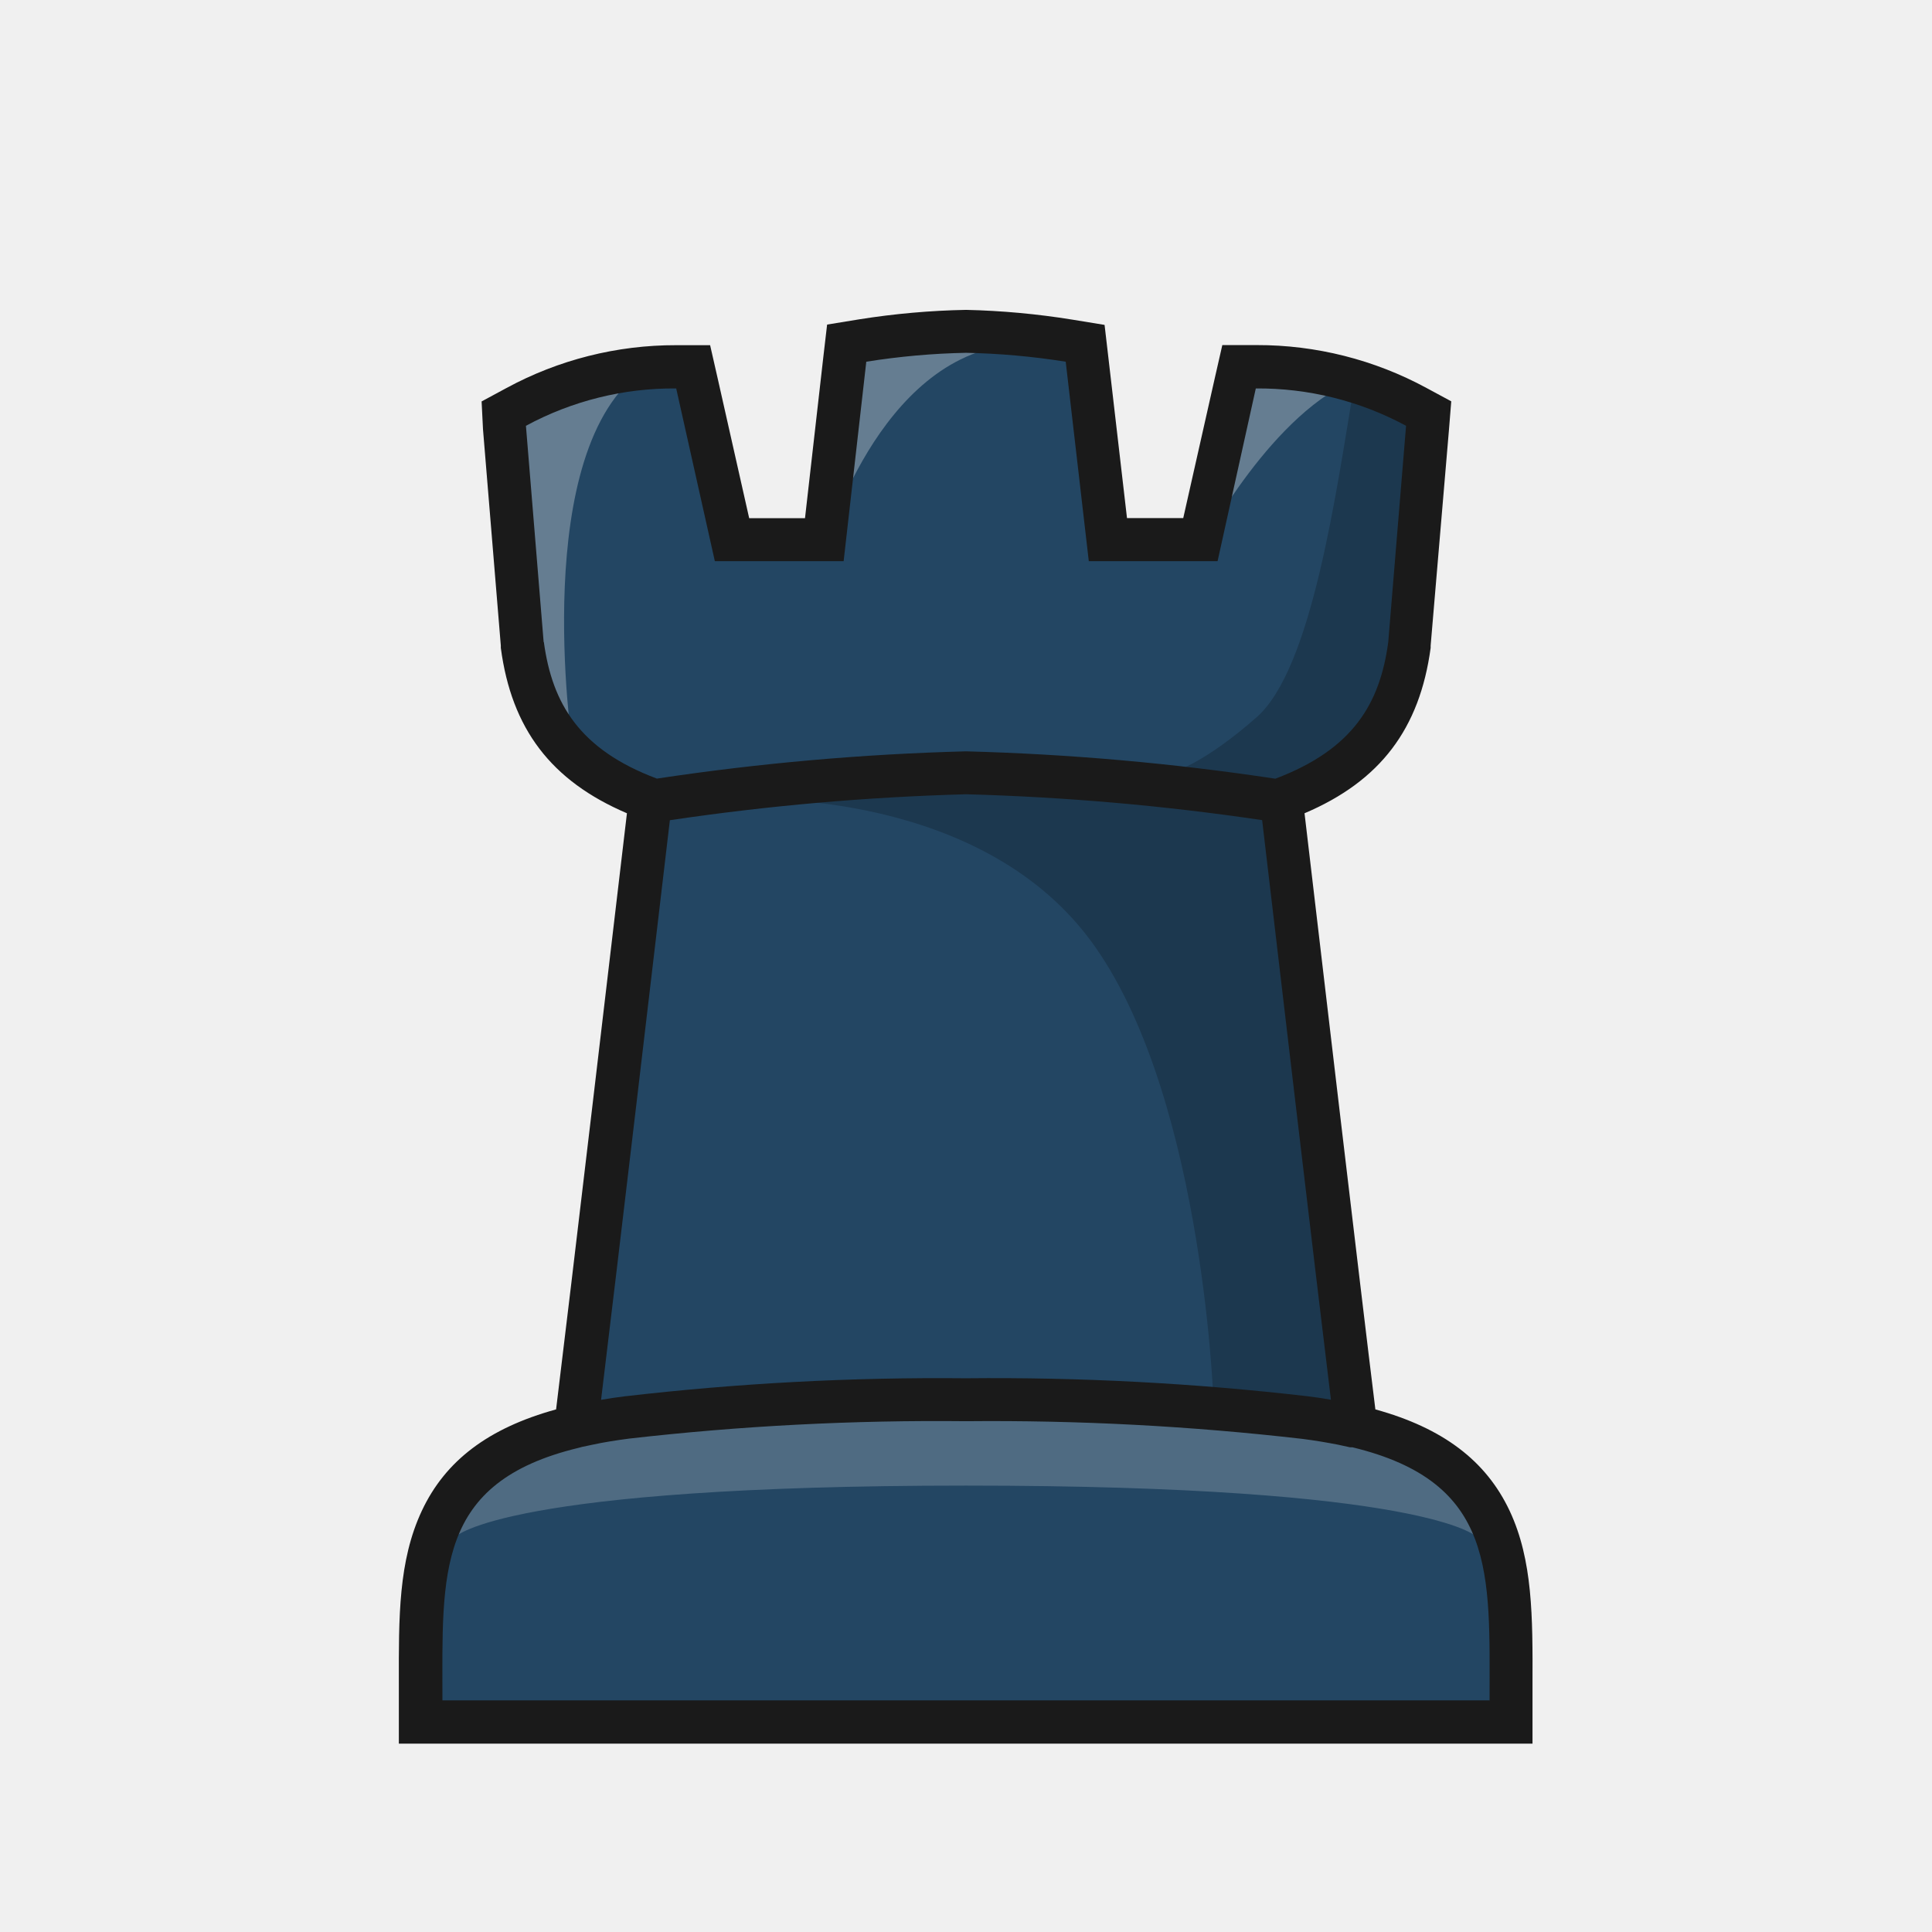
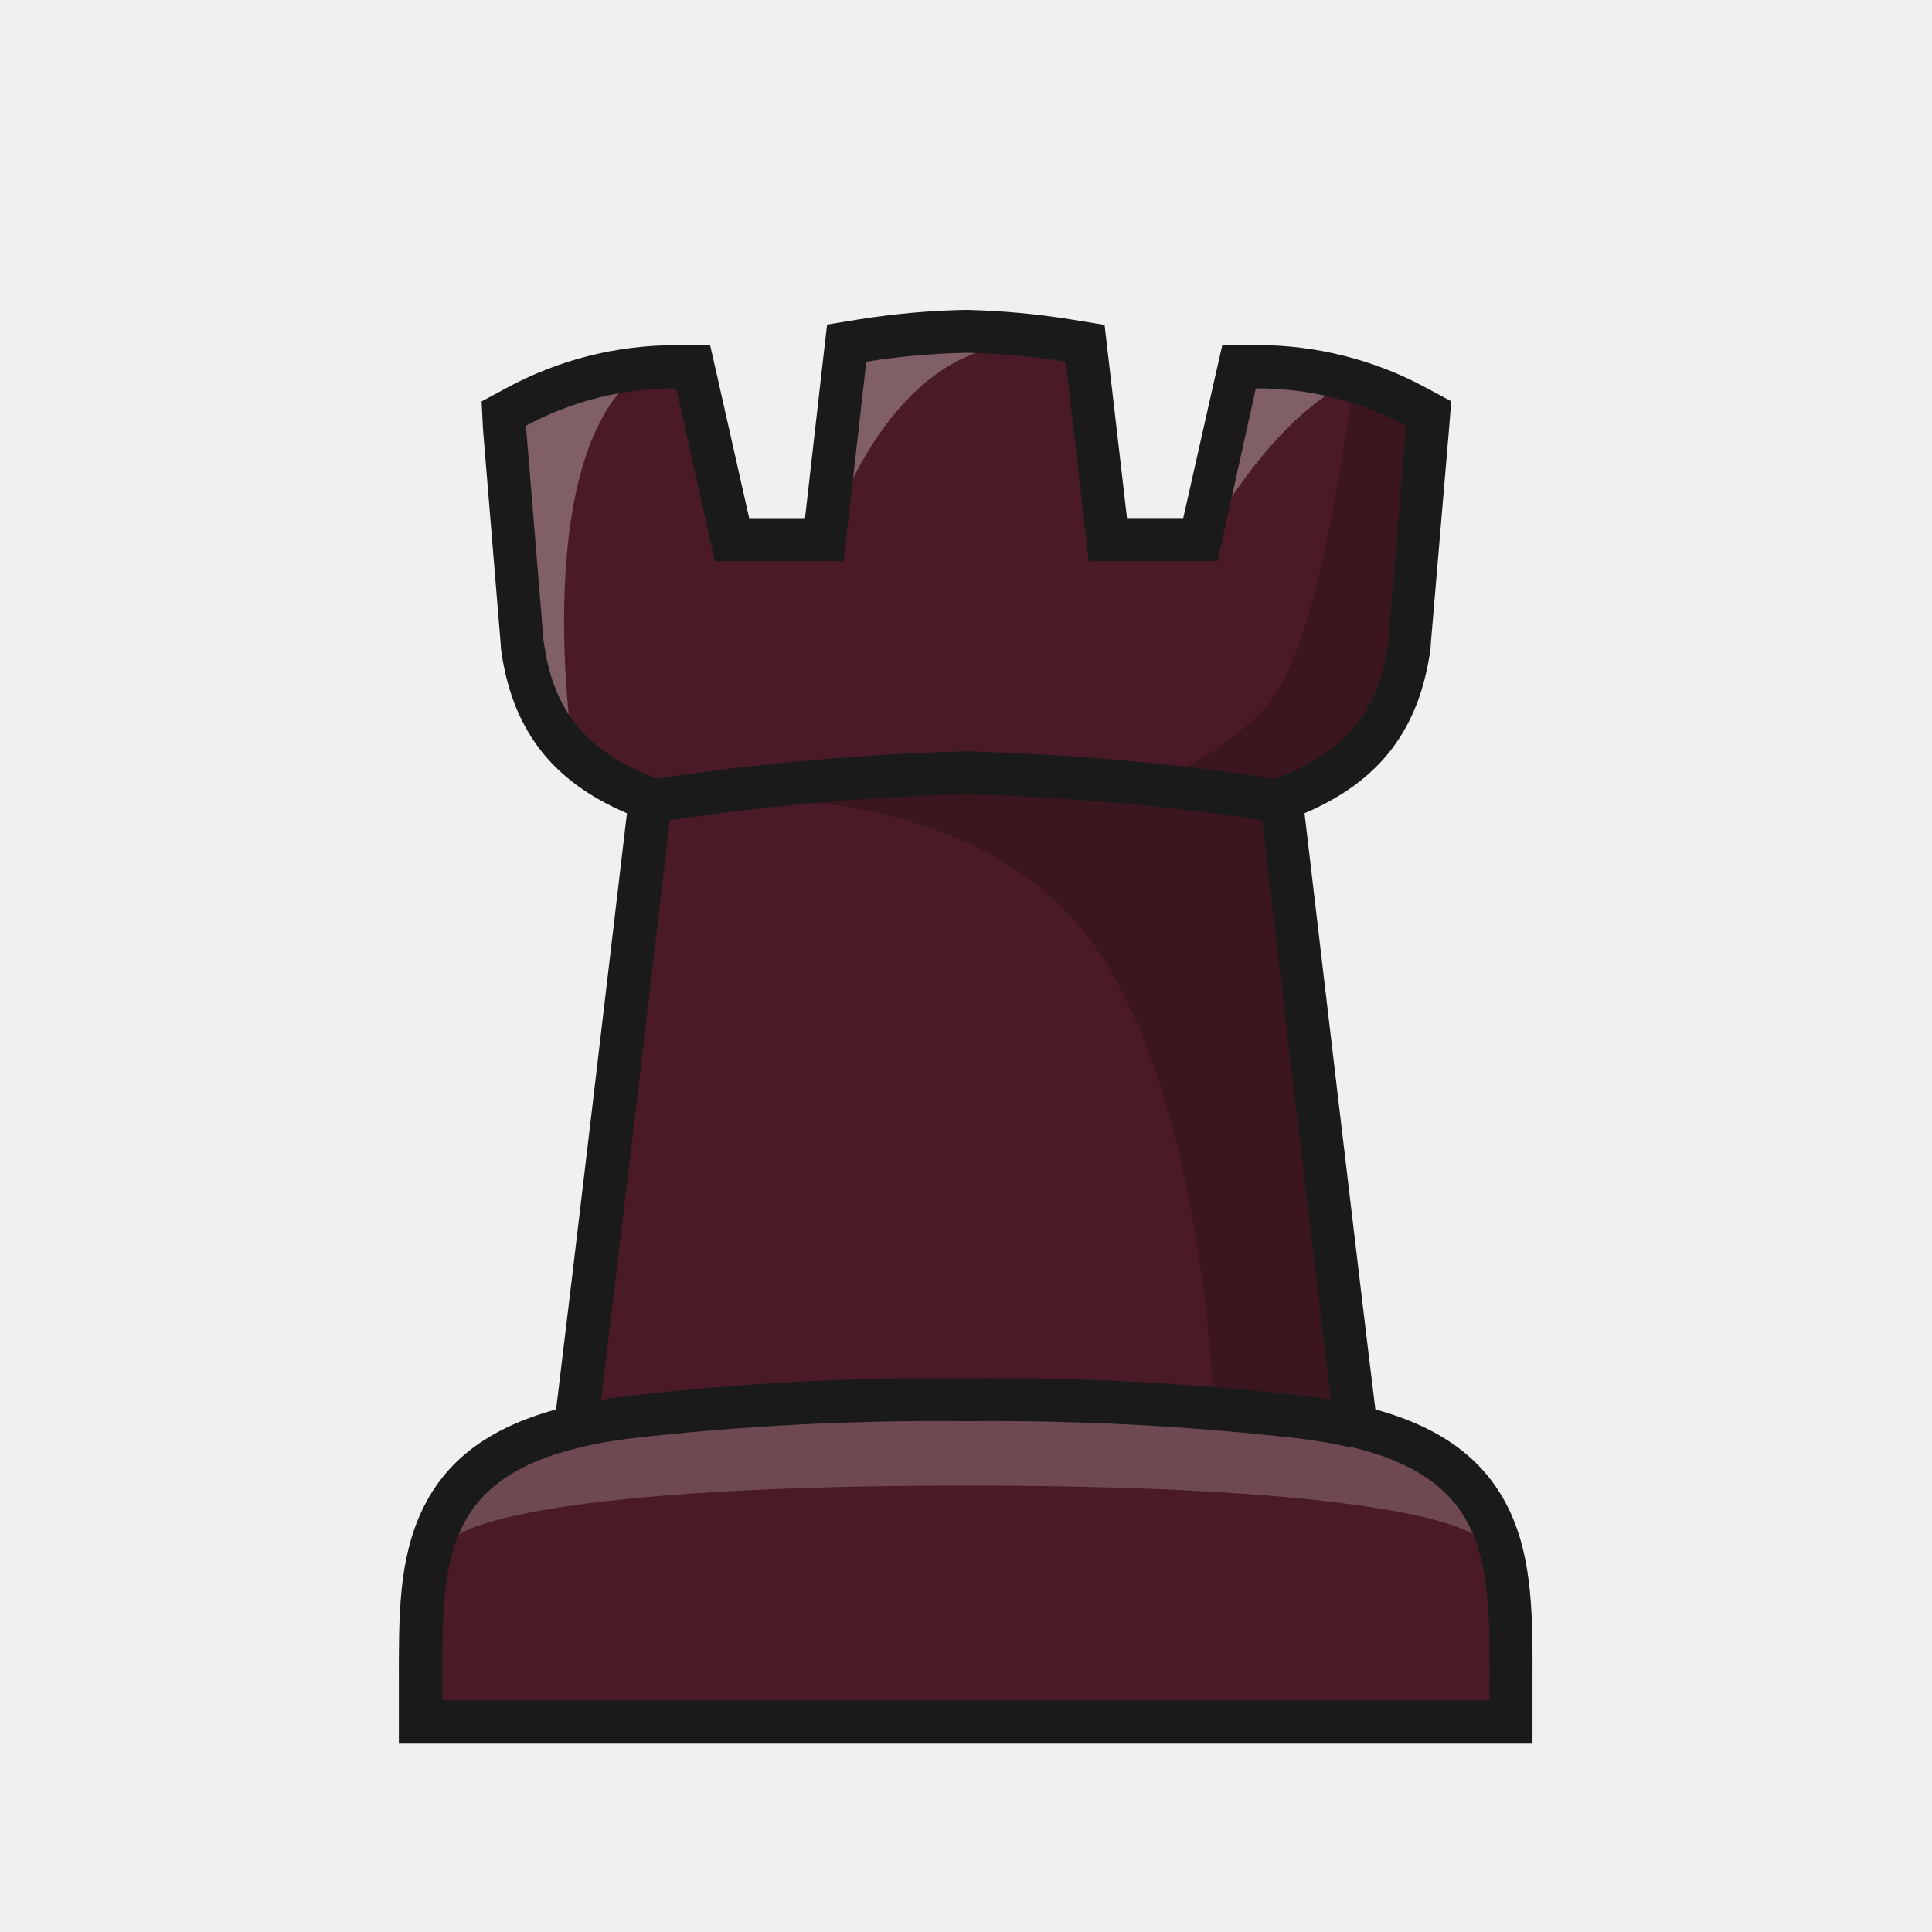
<svg xmlns="http://www.w3.org/2000/svg" version="1.1" id="Layer_1" x="0px" y="0px" viewBox="0 0 180 180" style="enable-background:new 0 0 180 180;" xml:space="preserve">
  <defs fill="#000000">
    <style>
- .clsR-1{fill:#234663;}.clsR-2,.clsR-3{fill:#fff;}.clsR-2,.clsR-4{opacity:0.2;}.clsR-3{opacity:0.3;}.clsR-5{fill:#1a1a1a;}.clsR-6{fill:none;}</style>
+ .clsR-1{fill:#4A1B26;}.clsR-2,.clsR-3{fill:#fff;}.clsR-2,.clsR-4{opacity:0.2;}.clsR-3{opacity:0.3;}.clsR-5{fill:#1a1a1a;}.clsR-6{fill:none;}</style>
  </defs>
  <path class="clsR-1" d="M90,30.87a92.56,92.56,0,0,0-10.56.85l-1.45.2-.25,1.44L74.87,50.28H70L64.84,35.53l-.47-1.34H63a31.07,31.07,0,0,0-14.88,3.72l-1.15.62.1,1.31L48.68,60v.1c1,7.21,4.68,11.7,11.93,14.38-1,8.58-5.74,48.89-6.95,58.44-14.51,3.42-14.49,12.94-14.46,23.92v3.62H140.78v-3.62c0-11,.06-20.5-14.46-23.92-1.2-9.55-5.94-49.86-6.95-58.44,7.26-2.68,11-7.17,11.94-14.38V60L133,39.84l.11-1.31-1.15-.62A31.08,31.08,0,0,0,117,34.19h-1.41l-.47,1.34L110,50.28h-4.85l-2.87-16.92L102,31.92l-1.45-.2A92.56,92.56,0,0,0,90,30.87Z" fill="#000000" />
  <path class="clsR-2" d="M90,138.41c43.07,0,47.54,4.75,47.54,4.75h.59c-1.93-10.18-24.49-11.3-24.49-11.3H66.53s-23.36.81-24.66,11.3h.59S46.93,138.41,90,138.41Z" fill="#000000" />
  <path class="clsR-3" d="M60,34.43c-10.75,7.36-6.7,34.9-6.7,34.9-6.85-2.21-6.7-31.73-6.7-31.73S63.08,32.34,60,34.43Z" fill="#000000" />
  <path class="clsR-3" d="M93.18,32.26c-12,2.19-16.62,19.64-16.62,19.64.8-13,3.52-20.54,3.52-20.54S96.59,31.63,93.18,32.26Z" fill="#000000" />
  <path class="clsR-3" d="M125.15,35.88c-7.77,4.11-13.75,16-13.75,16-.44-4.24,5.47-19,5.47-19S128.05,34.35,125.15,35.88Z" fill="#000000" />
  <path class="clsR-4" d="M123.87,72.17c10.62.24,8.73-32.78,8.73-32.78l-6.36-4c-1.76,10.55-4,26.9-9.16,31.43-4.71,4.15-7.59,5.12-8.31,5.3-1.37-.17-2.83-.33-4.43-.47-14.5-1.32-35.6,2.82-35.6,2.82s21.37-1.3,32.3,12.42,12,43.37,12,43.37c7.16,1.33,12.49,2.8,12.49,2.8l-6.73-57.46S122.46,72.14,123.87,72.17Z" fill="#000000" />
  <path class="clsR-5" d="M140.65,140.76c-2.2-4.67-6.21-7.71-12.51-9.45-1.35-10.88-5.36-45-6.6-55.54,7.06-3,10.73-7.87,11.75-15.41v-.21L135,40l.21-2.61-2.3-1.24a33.05,33.05,0,0,0-15.84-4h-3.19l-.71,3.12-2.93,13H105l-1.74-15-.35-3-3-.49A72.25,72.25,0,0,0,90,28.87a72.06,72.06,0,0,0-9.94.88l-3,.49-.35,3L75,48.28h-5.2l-2.93-13-.71-3.12H63a33,33,0,0,0-15.83,4l-2.3,1.24L45,40l1.66,20.15v.21c1,7.54,4.68,12.39,11.75,15.41-1.24,10.54-5.26,44.66-6.6,55.54-6.31,1.74-10.32,4.78-12.51,9.45s-2.15,9.91-2.14,16.07v5.62H142.78v-5.62C142.8,150.68,142.81,145.36,140.65,140.76Zm-90-80.94L49,39.67A28.93,28.93,0,0,1,63,36.19L66.6,52.28h12L80.71,33.7A67.28,67.28,0,0,1,90,32.87a67.28,67.28,0,0,1,9.29.83l2.15,18.58h12L117,36.19A29,29,0,0,1,131,39.67l-1.66,20.15c-.77,5.74-3.29,10-10.52,12.73A234.34,234.34,0,0,0,90,70a234.67,234.67,0,0,0-28.8,2.54C54,69.84,51.45,65.56,50.67,59.82Zm11.74,16.6A231,231,0,0,1,90,74a230.47,230.47,0,0,1,27.59,2.41c1.21,10.31,4.93,41.88,6.41,54-.69-.12-1.4-.23-2.14-.32A254,254,0,0,0,90,128.41a254,254,0,0,0-31.86,1.69c-.75.09-1.45.2-2.14.32C57.48,118.3,61.2,86.73,62.41,76.42Zm76.37,82H41.22c0-11.85-.67-20.31,12.69-23.53l.34-.09,1-.21c1-.22,2.16-.4,3.37-.56A252.6,252.6,0,0,1,90,132.41a252.6,252.6,0,0,1,31.36,1.65c1.18.15,2.28.34,3.31.54l1.1.24.23,0C139.45,138.1,138.78,146.58,138.78,158.45Z" fill="#000000" />
  <rect class="clsR-6" width="180" height="180" fill="#000000" />
</svg>
